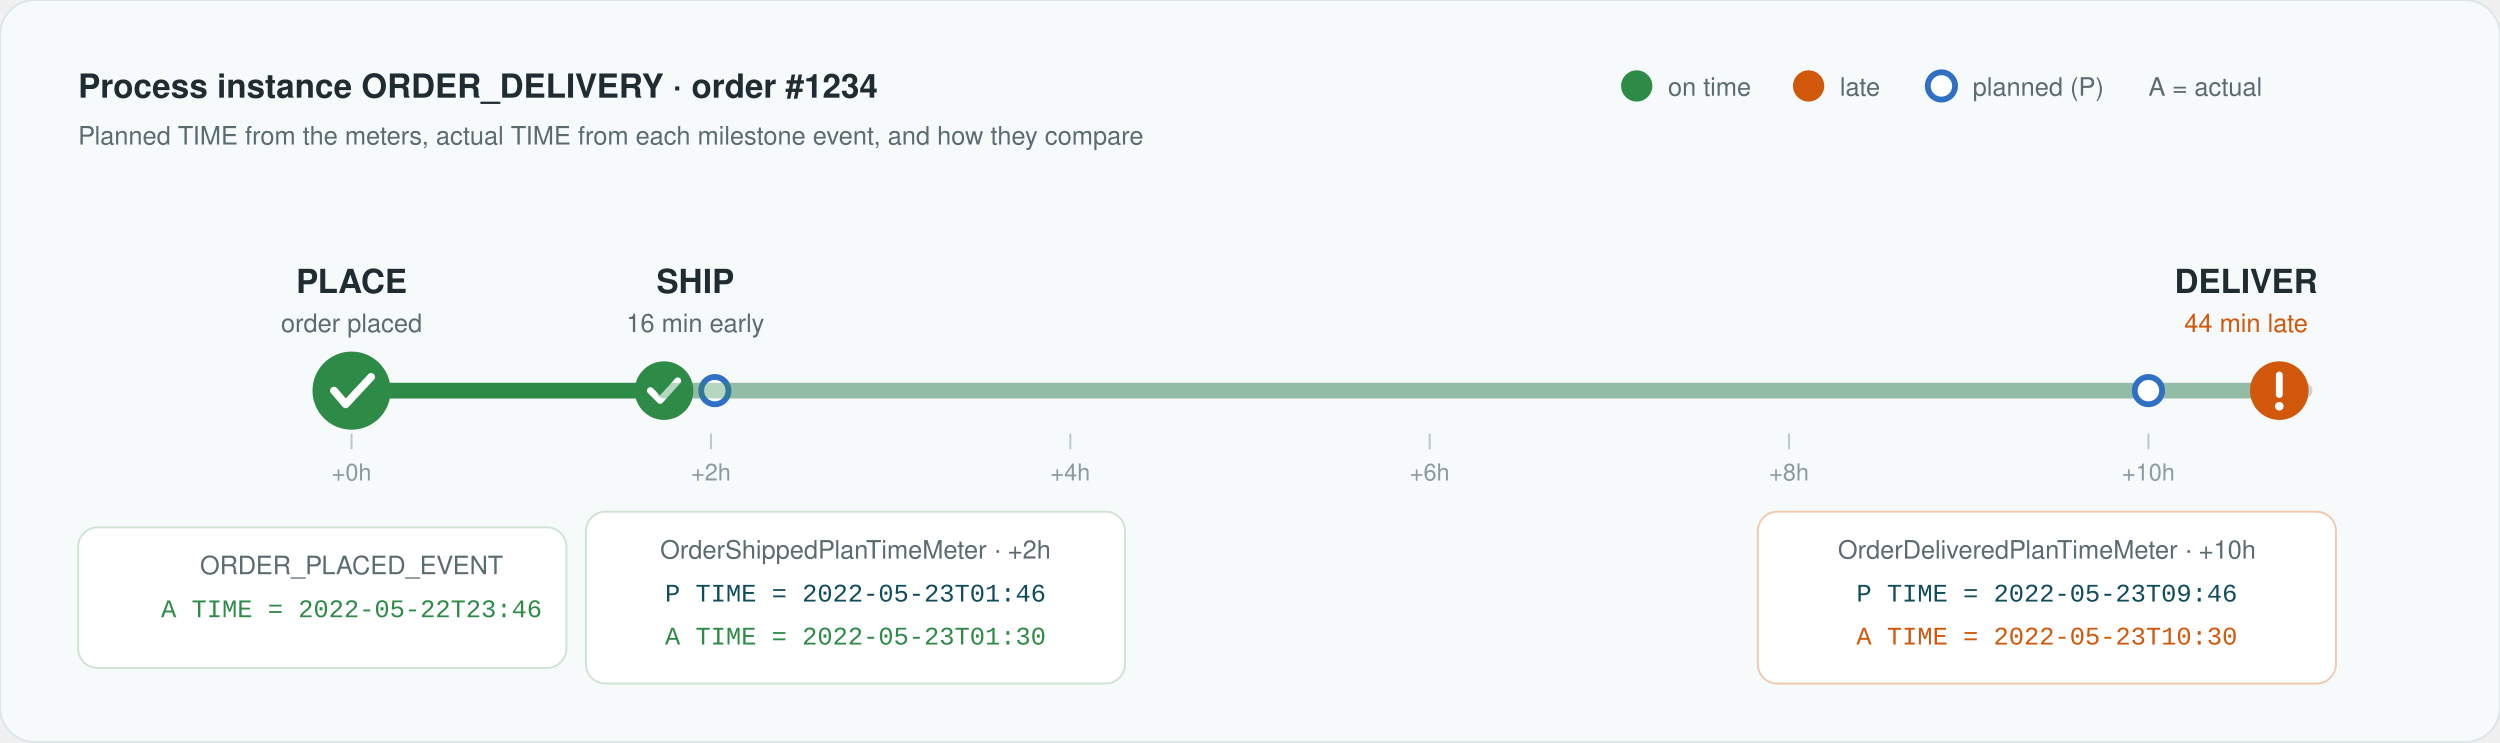
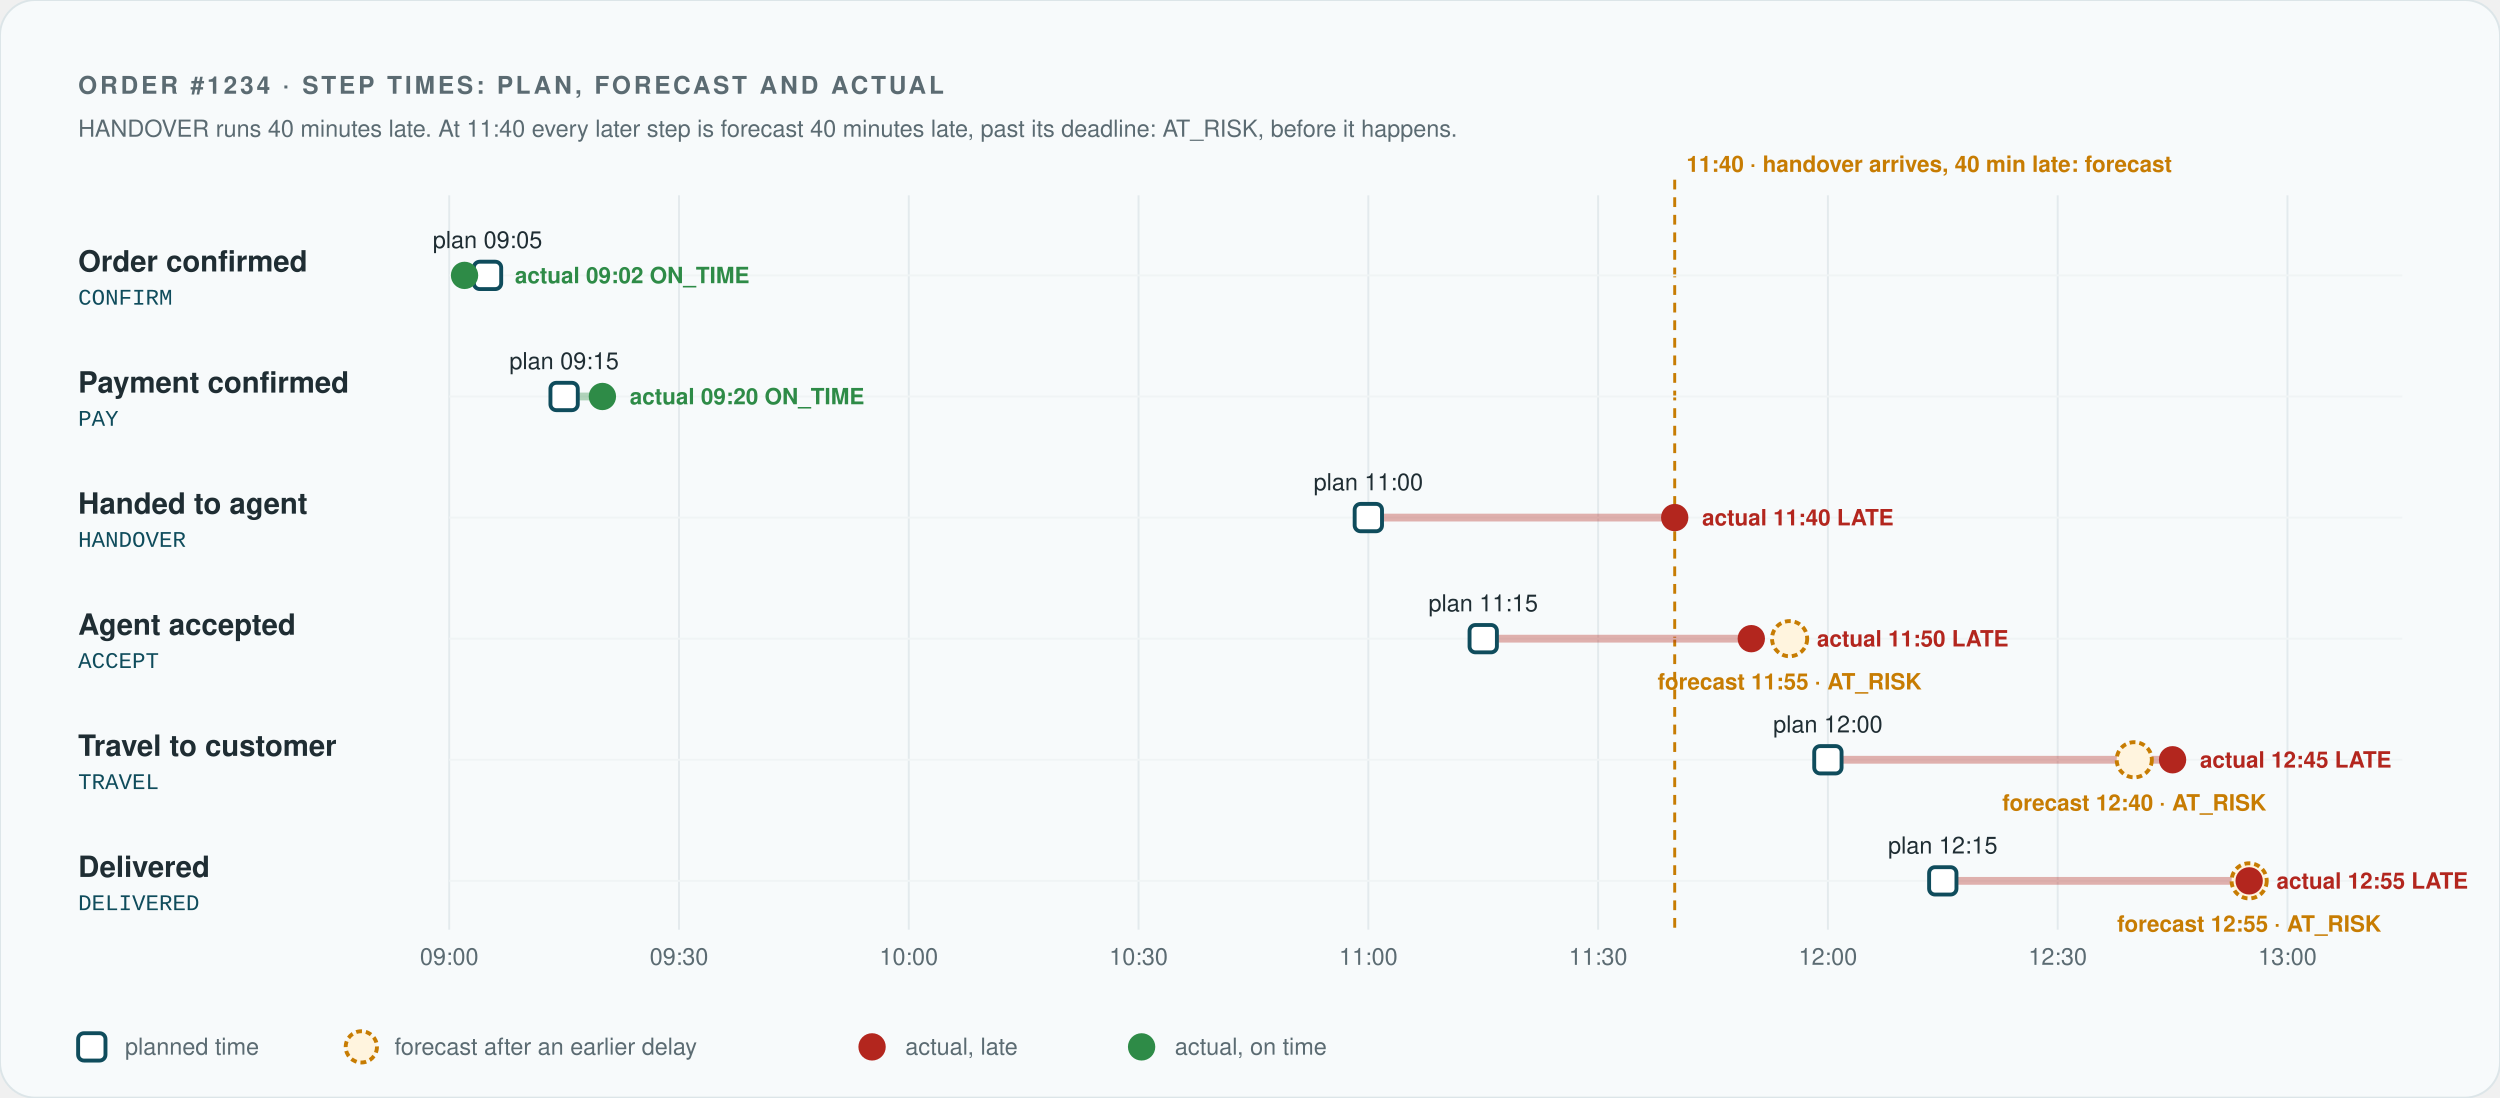
- <svg xmlns="http://www.w3.org/2000/svg" width="1280" height="380" viewBox="0 0 1280 380" font-family="-apple-system, BlinkMacSystemFont, 'Segoe UI', Helvetica, Arial, sans-serif">
+ <svg xmlns="http://www.w3.org/2000/svg" width="1280" height="562" viewBox="0 0 1280 562" font-family="-apple-system, BlinkMacSystemFont, 'Segoe UI', Helvetica, Arial, sans-serif">
  <defs>
+     <marker id="arr" viewBox="0 0 10 10" refX="9" refY="5" markerWidth="8" markerHeight="8" orient="auto-start-reverse">
+       <path d="M0,0 L10,5 L0,10 z" fill="#4A5B63" />
+     </marker>
+     <marker id="arrK" viewBox="0 0 10 10" refX="9" refY="5" markerWidth="8" markerHeight="8" orient="auto-start-reverse">
+       <path d="M0,0 L10,5 L0,10 z" fill="#C77C02" />
+     </marker>
+     <marker id="arrR" viewBox="0 0 10 10" refX="9" refY="5" markerWidth="8" markerHeight="8" orient="auto-start-reverse">
+       <path d="M0,0 L10,5 L0,10 z" fill="#B3261E" />
+     </marker>
    <style>
-       .tb { font-size: 17px; font-weight: 700; fill: #1F2D33; }
-       .t { font-size: 14px; fill: #1F2D33; }
-       .ts { font-size: 13px; fill: #5B6B72; }
-       .mono { font-family: 'SFMono-Regular', Consolas, 'Liberation Mono', Menlo, monospace; font-size: 13px; fill: #0F4C5C; }
-       .tick { font-size: 12px; fill: #8A9AA1; }
+       .t  { font-size: 14px; fill: #1F2D33; }
+       .tb { font-size: 15px; font-weight: 700; fill: #1F2D33; }
+       .ts { font-size: 12px; fill: #5B6B72; }
+       .mono { font-family: 'SFMono-Regular', Consolas, 'Liberation Mono', Menlo, monospace; font-size: 11.5px; fill: #0F4C5C; }
+       .h  { font-size: 12.5px; font-weight: 700; letter-spacing: 1.5px; fill: #5B6B72; }
+       .box { fill: #FFFFFF; stroke: #B7C7CD; stroke-width: 1.5; }
+       .core { fill: #E8F4F7; stroke: #0F4C5C; stroke-width: 1.5; }
+       .you { fill: #FFF8EC; stroke: #C77C02; stroke-width: 1.5; stroke-dasharray: 5 3; }
+       .topic { fill: #FFF4DE; stroke: #C77C02; stroke-width: 1.5; }
+       .db { fill: #E9F5EC; stroke: #2E8B47; stroke-width: 1.5; }
+       .dead { fill: #FCEBEA; stroke: #B3261E; stroke-width: 1.5; }
+       .band { fill: #FFFFFF; stroke: #DCE5E8; stroke-width: 1.2; }
+       .edge { stroke: #4A5B63; stroke-width: 1.7; fill: none; }
+       .kedge { stroke: #C77C02; stroke-width: 1.7; fill: none; }
+       .redge { stroke: #B3261E; stroke-width: 1.5; fill: none; stroke-dasharray: 5 4; }
    </style>
  </defs>
-   <rect width="1280" height="380" rx="18" fill="#F7FAFB" stroke="#DCE5E8" />
-   <text x="40" y="50" class="tb">Process instance ORDER_DELIVERY · order #1234</text>
-   <text x="40" y="74" class="ts">Planned TIME from the meters, actual TIME from each milestone event, and how they compare</text>
-   <line x1="180" y1="200" x2="1180" y2="200" stroke="#CAD5D9" stroke-width="8" stroke-linecap="round" />
-   <line x1="180" y1="200" x2="340" y2="200" stroke="#2E8B47" stroke-width="8" stroke-linecap="round" />
-   <g class="tick" text-anchor="middle">
-     <line x1="180" y1="222" x2="180" y2="230" stroke="#B7C7CD" />
-     <text x="180" y="246">+0h</text>
-     <line x1="364" y1="222" x2="364" y2="230" stroke="#B7C7CD" />
-     <text x="364" y="246">+2h</text>
-     <line x1="548" y1="222" x2="548" y2="230" stroke="#B7C7CD" />
-     <text x="548" y="246">+4h</text>
-     <line x1="732" y1="222" x2="732" y2="230" stroke="#B7C7CD" />
-     <text x="732" y="246">+6h</text>
-     <line x1="916" y1="222" x2="916" y2="230" stroke="#B7C7CD" />
-     <text x="916" y="246">+8h</text>
-     <line x1="1100" y1="222" x2="1100" y2="230" stroke="#B7C7CD" />
-     <text x="1100" y="246">+10h</text>
-   </g>
-   <circle cx="180" cy="200" r="20" fill="#2E8B47" />
-   <polyline points="171,200 177,207 190,193" fill="none" stroke="#fff" stroke-width="4" stroke-linecap="round" stroke-linejoin="round" />
-   <text x="180" y="150" text-anchor="middle" class="tb">PLACE</text>
-   <text x="180" y="170" text-anchor="middle" class="ts">order placed</text>
-   <rect x="40" y="270" width="250" height="72" rx="10" fill="#FFFFFF" stroke="#CFE3D3" />
-   <text x="180" y="294" text-anchor="middle" class="ts">ORDER_PLACED_EVENT</text>
-   <text x="180" y="316" text-anchor="middle" class="mono" style="fill:#2E8B47">A  TIME = 2022-05-22T23:46</text>
-   <circle cx="340" cy="200" r="15" fill="#2E8B47" />
-   <polyline points="333,200 338,205 347,195" fill="none" stroke="#fff" stroke-width="3.5" stroke-linecap="round" stroke-linejoin="round" />
-   <circle cx="366" cy="200" r="7" fill="#FFFFFF" stroke="#2F6FC4" stroke-width="3" />
-   <text x="356" y="150" text-anchor="middle" class="tb">SHIP</text>
-   <text x="356" y="170" text-anchor="middle" class="ts" fill="#2E8B47">16 min early</text>
-   <rect x="300" y="262" width="276" height="88" rx="10" fill="#FFFFFF" stroke="#CFE3D3" />
-   <text x="438" y="286" text-anchor="middle" class="ts">OrderShippedPlanTimeMeter · +2h</text>
-   <text x="438" y="308" text-anchor="middle" class="mono">P  TIME = 2022-05-23T01:46</text>
-   <text x="438" y="330" text-anchor="middle" class="mono" style="fill:#2E8B47">A  TIME = 2022-05-23T01:30</text>
-   <line x1="340" y1="200" x2="1167" y2="200" stroke="#2E8B47" stroke-width="8" stroke-linecap="round" opacity="0.35" />
-   <circle cx="1100" cy="200" r="7" fill="#FFFFFF" stroke="#2F6FC4" stroke-width="3" />
-   <circle cx="1167" cy="200" r="15" fill="#D1580B" />
-   <line x1="1167" y1="192" x2="1167" y2="202" stroke="#fff" stroke-width="3.5" stroke-linecap="round" />
-   <circle cx="1167" cy="208" r="2.2" fill="#fff" />
-   <text x="1150" y="150" text-anchor="middle" class="tb">DELIVER</text>
-   <text x="1150" y="170" text-anchor="middle" class="ts" style="fill:#D1580B">44 min late</text>
-   <rect x="900" y="262" width="296" height="88" rx="10" fill="#FFFFFF" stroke="#F0C9AE" />
-   <text x="1048" y="286" text-anchor="middle" class="ts">OrderDeliveredPlanTimeMeter · +10h</text>
-   <text x="1048" y="308" text-anchor="middle" class="mono">P  TIME = 2022-05-23T09:46</text>
-   <text x="1048" y="330" text-anchor="middle" class="mono" style="fill:#D1580B">A  TIME = 2022-05-23T10:30</text>
-   <g transform="translate(830 44)">
-     <circle cx="8" cy="0" r="8" fill="#2E8B47" />
-     <text x="24" y="5" class="ts">on time</text>
-     <circle cx="96" cy="0" r="8" fill="#D1580B" />
-     <text x="112" y="5" class="ts">late</text>
-     <circle cx="164" cy="0" r="7" fill="#FFFFFF" stroke="#2F6FC4" stroke-width="3" />
-     <text x="180" y="5" class="ts">planned (P)</text>
-     <text x="270" y="5" class="ts">A = actual</text>
-   </g>
+   <rect width="1280" height="562" rx="18" fill="#F7FAFB" stroke="#DCE5E8" />
+   <style>
+     .plan { fill: #FFFFFF; stroke: #0F4C5C; stroke-width: 2; }
+     .ontime { fill: #2E8B47; } .late { fill: #B3261E; }
+     .fc { fill: #FFF4DE; stroke: #C77C02; stroke-width: 2; stroke-dasharray: 3 2; }
+     .lbl { font-size: 12px; fill: #1F2D33; }
+     .risk { font-size: 11.5px; font-weight: 700; fill: #C77C02; }
+     .v1 { font-size: 11.5px; font-weight: 700; fill: #2E8B47; } .v2 { font-size: 11.5px; font-weight: 700; fill: #B3261E; }
+   </style>
+   <text x="40" y="48" text-anchor="start" class="h">ORDER #1234 · STEP TIMES: PLAN, FORECAST AND ACTUAL</text>
+   <text x="40" y="70" text-anchor="start" class="ts">HANDOVER runs 40 minutes late. At 11:40 every later step is forecast 40 minutes late, past its deadline: AT_RISK, before it happens.</text>
+   <line x1="230.0" y1="100" x2="230.0" y2="476" stroke="#E3EAED" stroke-width="1" />
+   <text x="230.0" y="494" text-anchor="middle" class="ts">09:00</text>
+   <line x1="347.647" y1="100" x2="347.647" y2="476" stroke="#E3EAED" stroke-width="1" />
+   <text x="347.647" y="494" text-anchor="middle" class="ts">09:30</text>
+   <line x1="465.294" y1="100" x2="465.294" y2="476" stroke="#E3EAED" stroke-width="1" />
+   <text x="465.294" y="494" text-anchor="middle" class="ts">10:00</text>
+   <line x1="582.941" y1="100" x2="582.941" y2="476" stroke="#E3EAED" stroke-width="1" />
+   <text x="582.941" y="494" text-anchor="middle" class="ts">10:30</text>
+   <line x1="700.588" y1="100" x2="700.588" y2="476" stroke="#E3EAED" stroke-width="1" />
+   <text x="700.588" y="494" text-anchor="middle" class="ts">11:00</text>
+   <line x1="818.235" y1="100" x2="818.235" y2="476" stroke="#E3EAED" stroke-width="1" />
+   <text x="818.235" y="494" text-anchor="middle" class="ts">11:30</text>
+   <line x1="935.882" y1="100" x2="935.882" y2="476" stroke="#E3EAED" stroke-width="1" />
+   <text x="935.882" y="494" text-anchor="middle" class="ts">12:00</text>
+   <line x1="1053.529" y1="100" x2="1053.529" y2="476" stroke="#E3EAED" stroke-width="1" />
+   <text x="1053.529" y="494" text-anchor="middle" class="ts">12:30</text>
+   <line x1="1171.176" y1="100" x2="1171.176" y2="476" stroke="#E3EAED" stroke-width="1" />
+   <text x="1171.176" y="494" text-anchor="middle" class="ts">13:00</text>
+   <line x1="857.451" y1="92" x2="857.451" y2="476" stroke="#C77C02" stroke-width="1.5" stroke-dasharray="5 4" />
+   <text x="863.451" y="88" text-anchor="start" class="risk">11:40 · handover arrives, 40 min late: forecast</text>
+   <text x="40" y="139.0" text-anchor="start" class="tb">Order confirmed</text>
+   <text x="40" y="156.0" text-anchor="start" class="mono">CONFIRM</text>
+   <line x1="230" y1="141.0" x2="1230" y2="141.0" stroke="#F0F4F5" stroke-width="1" />
+   <line x1="249.608" y1="141.0" x2="237.843" y2="141.0" stroke="#2E8B47" stroke-width="4" stroke-opacity="0.35" />
+   <rect x="242.608" y="134.0" width="14" height="14" rx="3" class="plan" />
+   <text x="249.608" y="127.0" text-anchor="middle" class="lbl">plan 09:05</text>
+   <circle cx="237.843" cy="141.0" r="7" class="ontime" />
+   <text x="263.608" y="145.0" text-anchor="start" class="v1">actual 09:02  ON_TIME</text>
+   <text x="40" y="201.0" text-anchor="start" class="tb">Payment confirmed</text>
+   <text x="40" y="218.0" text-anchor="start" class="mono">PAY</text>
+   <line x1="230" y1="203.0" x2="1230" y2="203.0" stroke="#F0F4F5" stroke-width="1" />
+   <line x1="288.824" y1="203.0" x2="308.431" y2="203.0" stroke="#2E8B47" stroke-width="4" stroke-opacity="0.35" />
+   <rect x="281.824" y="196.0" width="14" height="14" rx="3" class="plan" />
+   <text x="288.824" y="189.0" text-anchor="middle" class="lbl">plan 09:15</text>
+   <circle cx="308.431" cy="203.0" r="7" class="ontime" />
+   <text x="322.431" y="207.0" text-anchor="start" class="v1">actual 09:20  ON_TIME</text>
+   <text x="40" y="263.0" text-anchor="start" class="tb">Handed to agent</text>
+   <text x="40" y="280.0" text-anchor="start" class="mono">HANDOVER</text>
+   <line x1="230" y1="265.0" x2="1230" y2="265.0" stroke="#F0F4F5" stroke-width="1" />
+   <line x1="700.588" y1="265.0" x2="857.451" y2="265.0" stroke="#B3261E" stroke-width="4" stroke-opacity="0.35" />
+   <rect x="693.588" y="258.0" width="14" height="14" rx="3" class="plan" />
+   <text x="700.588" y="251.0" text-anchor="middle" class="lbl">plan 11:00</text>
+   <circle cx="857.451" cy="265.0" r="7" class="late" />
+   <text x="871.451" y="269.0" text-anchor="start" class="v2">actual 11:40  LATE</text>
+   <text x="40" y="325.0" text-anchor="start" class="tb">Agent accepted</text>
+   <text x="40" y="342.0" text-anchor="start" class="mono">ACCEPT</text>
+   <line x1="230" y1="327.0" x2="1230" y2="327.0" stroke="#F0F4F5" stroke-width="1" />
+   <line x1="759.412" y1="327.0" x2="896.667" y2="327.0" stroke="#B3261E" stroke-width="4" stroke-opacity="0.35" />
+   <rect x="752.412" y="320.0" width="14" height="14" rx="3" class="plan" />
+   <text x="759.412" y="313.0" text-anchor="middle" class="lbl">plan 11:15</text>
+   <circle cx="916.275" cy="327.0" r="9" class="fc" />
+   <text x="916.275" y="353.0" text-anchor="middle" class="risk">forecast 11:55 · AT_RISK</text>
+   <circle cx="896.667" cy="327.0" r="7" class="late" />
+   <text x="930.275" y="331.0" text-anchor="start" class="v2">actual 11:50  LATE</text>
+   <text x="40" y="387.0" text-anchor="start" class="tb">Travel to customer</text>
+   <text x="40" y="404.0" text-anchor="start" class="mono">TRAVEL</text>
+   <line x1="230" y1="389.0" x2="1230" y2="389.0" stroke="#F0F4F5" stroke-width="1" />
+   <line x1="935.882" y1="389.0" x2="1112.353" y2="389.0" stroke="#B3261E" stroke-width="4" stroke-opacity="0.35" />
+   <rect x="928.882" y="382.0" width="14" height="14" rx="3" class="plan" />
+   <text x="935.882" y="375.0" text-anchor="middle" class="lbl">plan 12:00</text>
+   <circle cx="1092.745" cy="389.0" r="9" class="fc" />
+   <text x="1092.745" y="415.0" text-anchor="middle" class="risk">forecast 12:40 · AT_RISK</text>
+   <circle cx="1112.353" cy="389.0" r="7" class="late" />
+   <text x="1126.353" y="393.0" text-anchor="start" class="v2">actual 12:45  LATE</text>
+   <text x="40" y="449.0" text-anchor="start" class="tb">Delivered</text>
+   <text x="40" y="466.0" text-anchor="start" class="mono">DELIVERED</text>
+   <line x1="230" y1="451.0" x2="1230" y2="451.0" stroke="#F0F4F5" stroke-width="1" />
+   <line x1="994.706" y1="451.0" x2="1151.569" y2="451.0" stroke="#B3261E" stroke-width="4" stroke-opacity="0.35" />
+   <rect x="987.706" y="444.0" width="14" height="14" rx="3" class="plan" />
+   <text x="994.706" y="437.0" text-anchor="middle" class="lbl">plan 12:15</text>
+   <circle cx="1151.569" cy="451.0" r="9" class="fc" />
+   <text x="1151.569" y="477.0" text-anchor="middle" class="risk">forecast 12:55 · AT_RISK</text>
+   <circle cx="1151.569" cy="451.0" r="7" class="late" />
+   <text x="1165.569" y="455.0" text-anchor="start" class="v2">actual 12:55  LATE</text>
+   <rect x="40" y="529" width="14" height="14" rx="3" class="plan" />
+   <text x="64" y="540" text-anchor="start" class="ts">planned time</text>
+   <circle cx="185.0" cy="536" r="8" class="fc" />
+   <text x="202.0" y="540" text-anchor="start" class="ts">forecast after an earlier delay</text>
+   <circle cx="446.5" cy="536" r="7" class="late" />
+   <text x="463.5" y="540" text-anchor="start" class="ts">actual, late</text>
+   <circle cx="584.5" cy="536" r="7" class="ontime" />
+   <text x="601.5" y="540" text-anchor="start" class="ts">actual, on time</text>
</svg>
